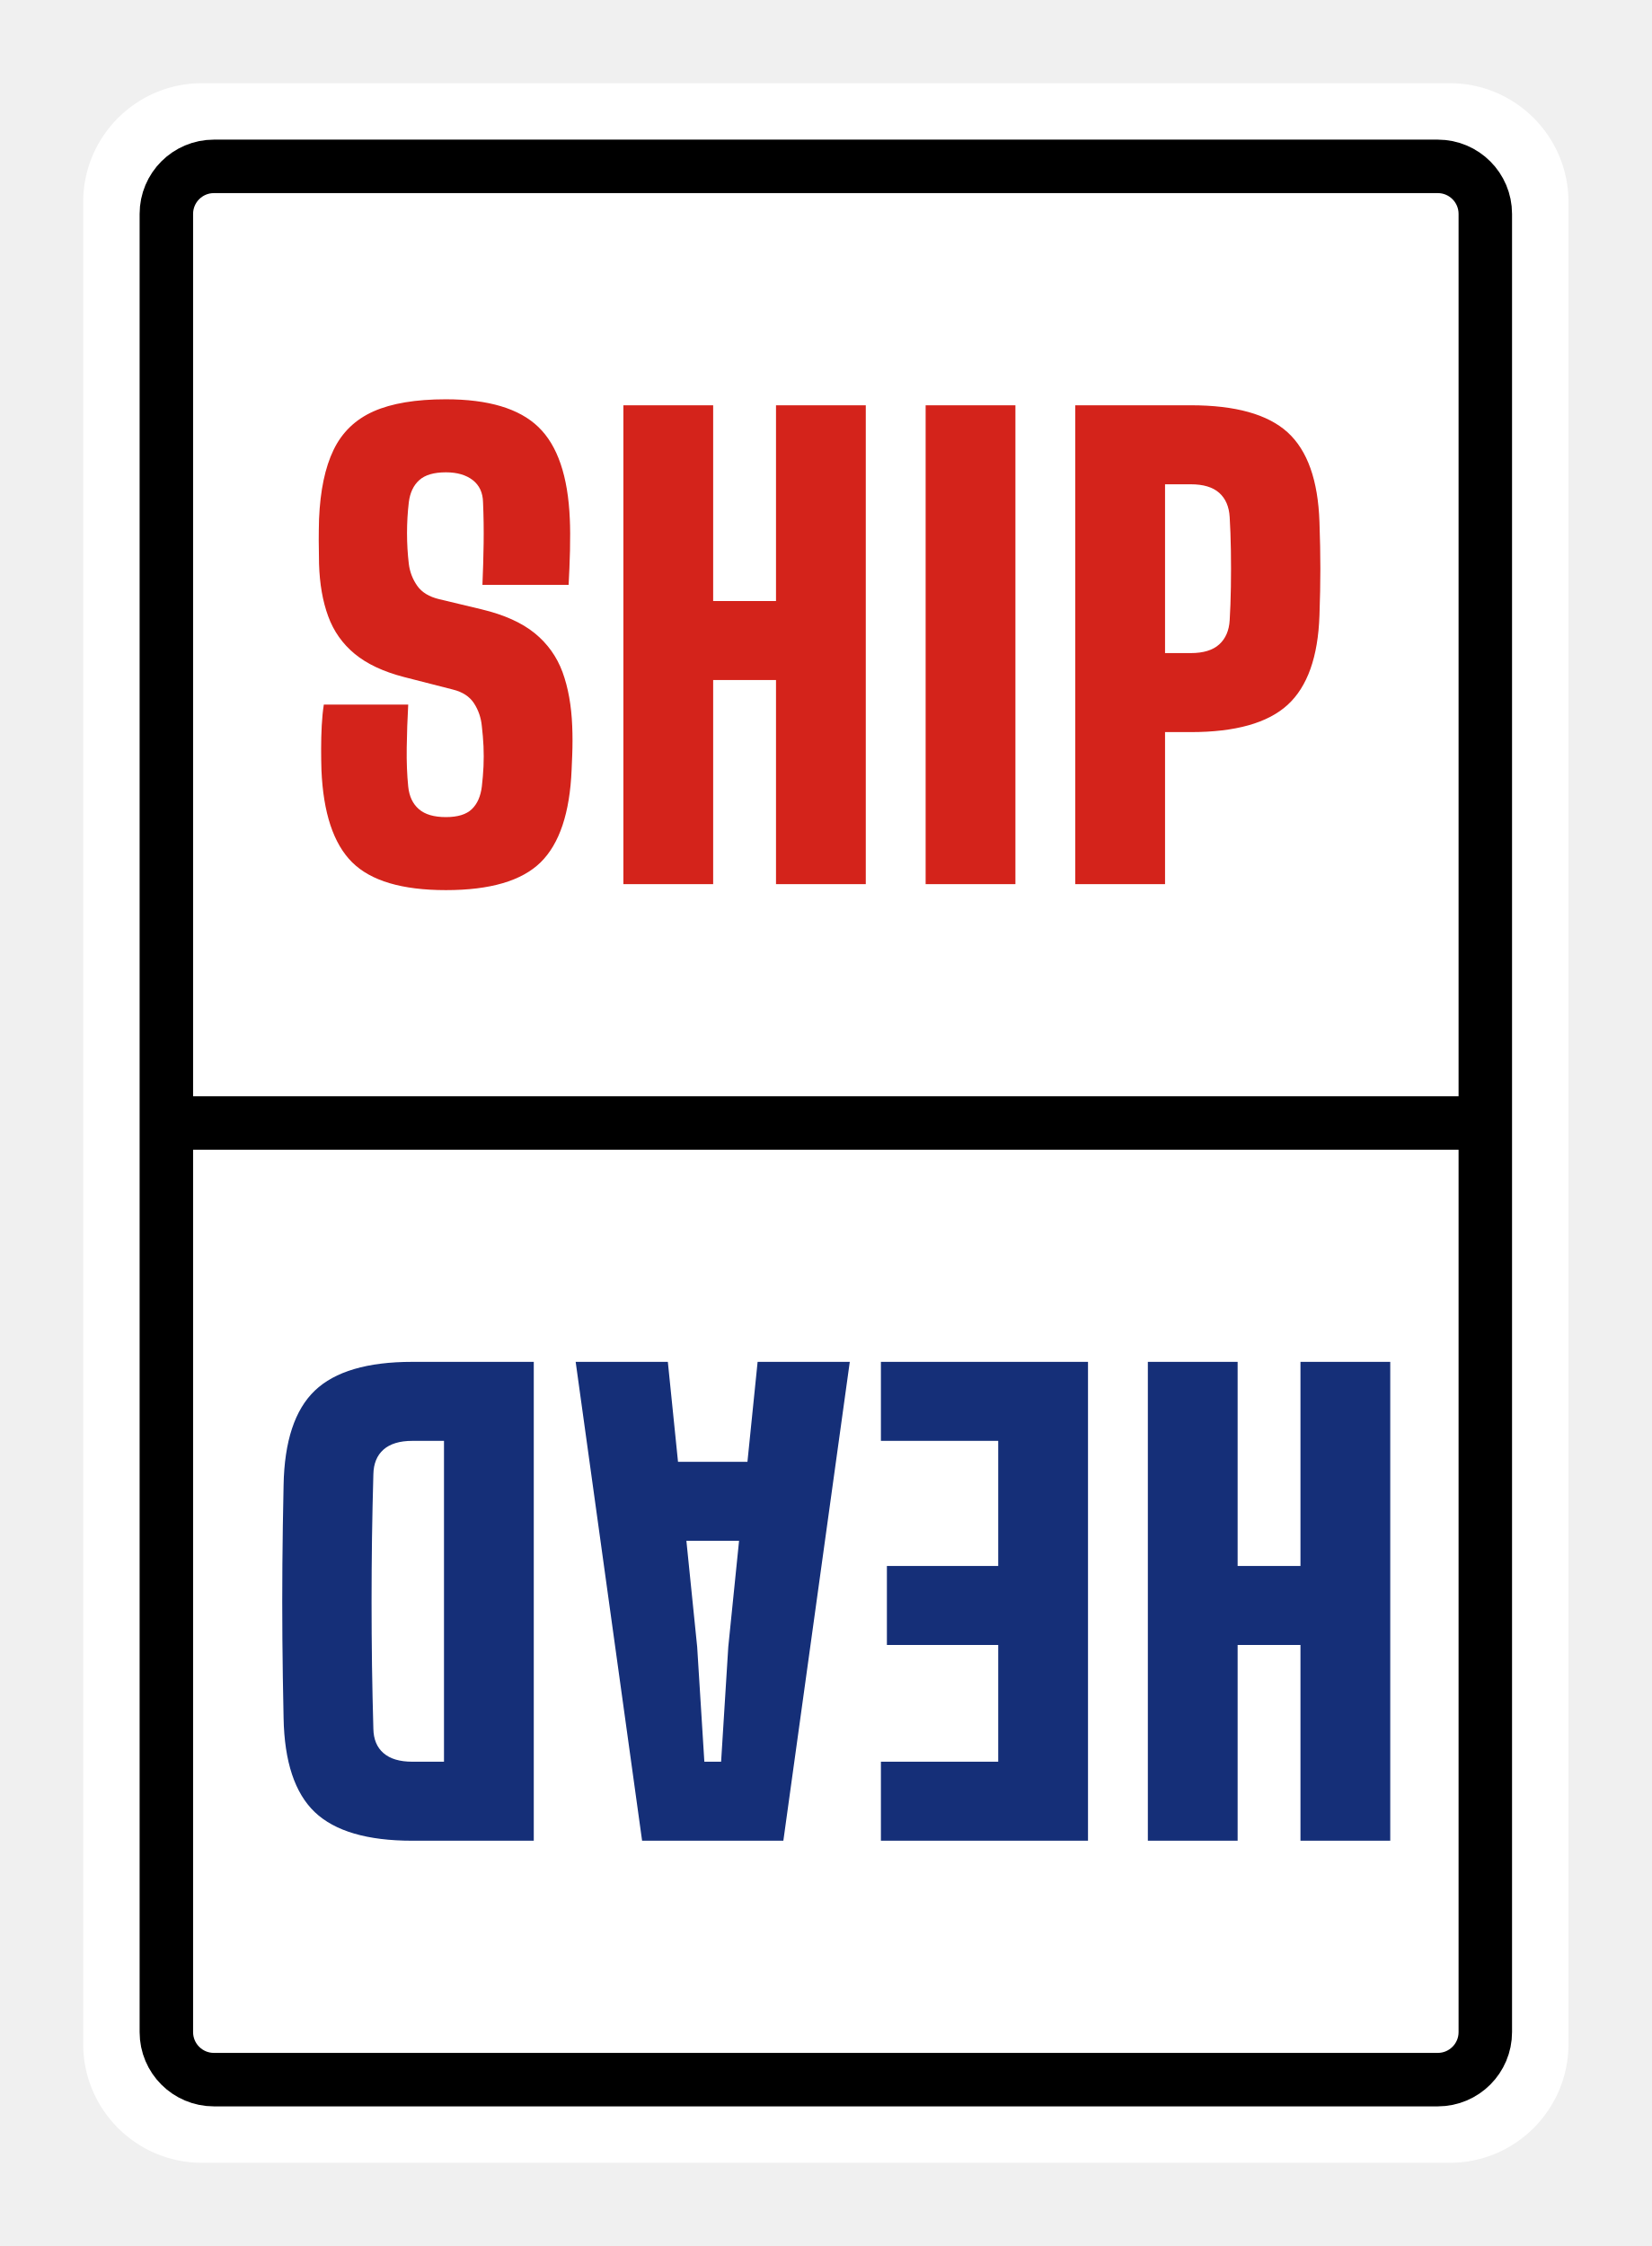
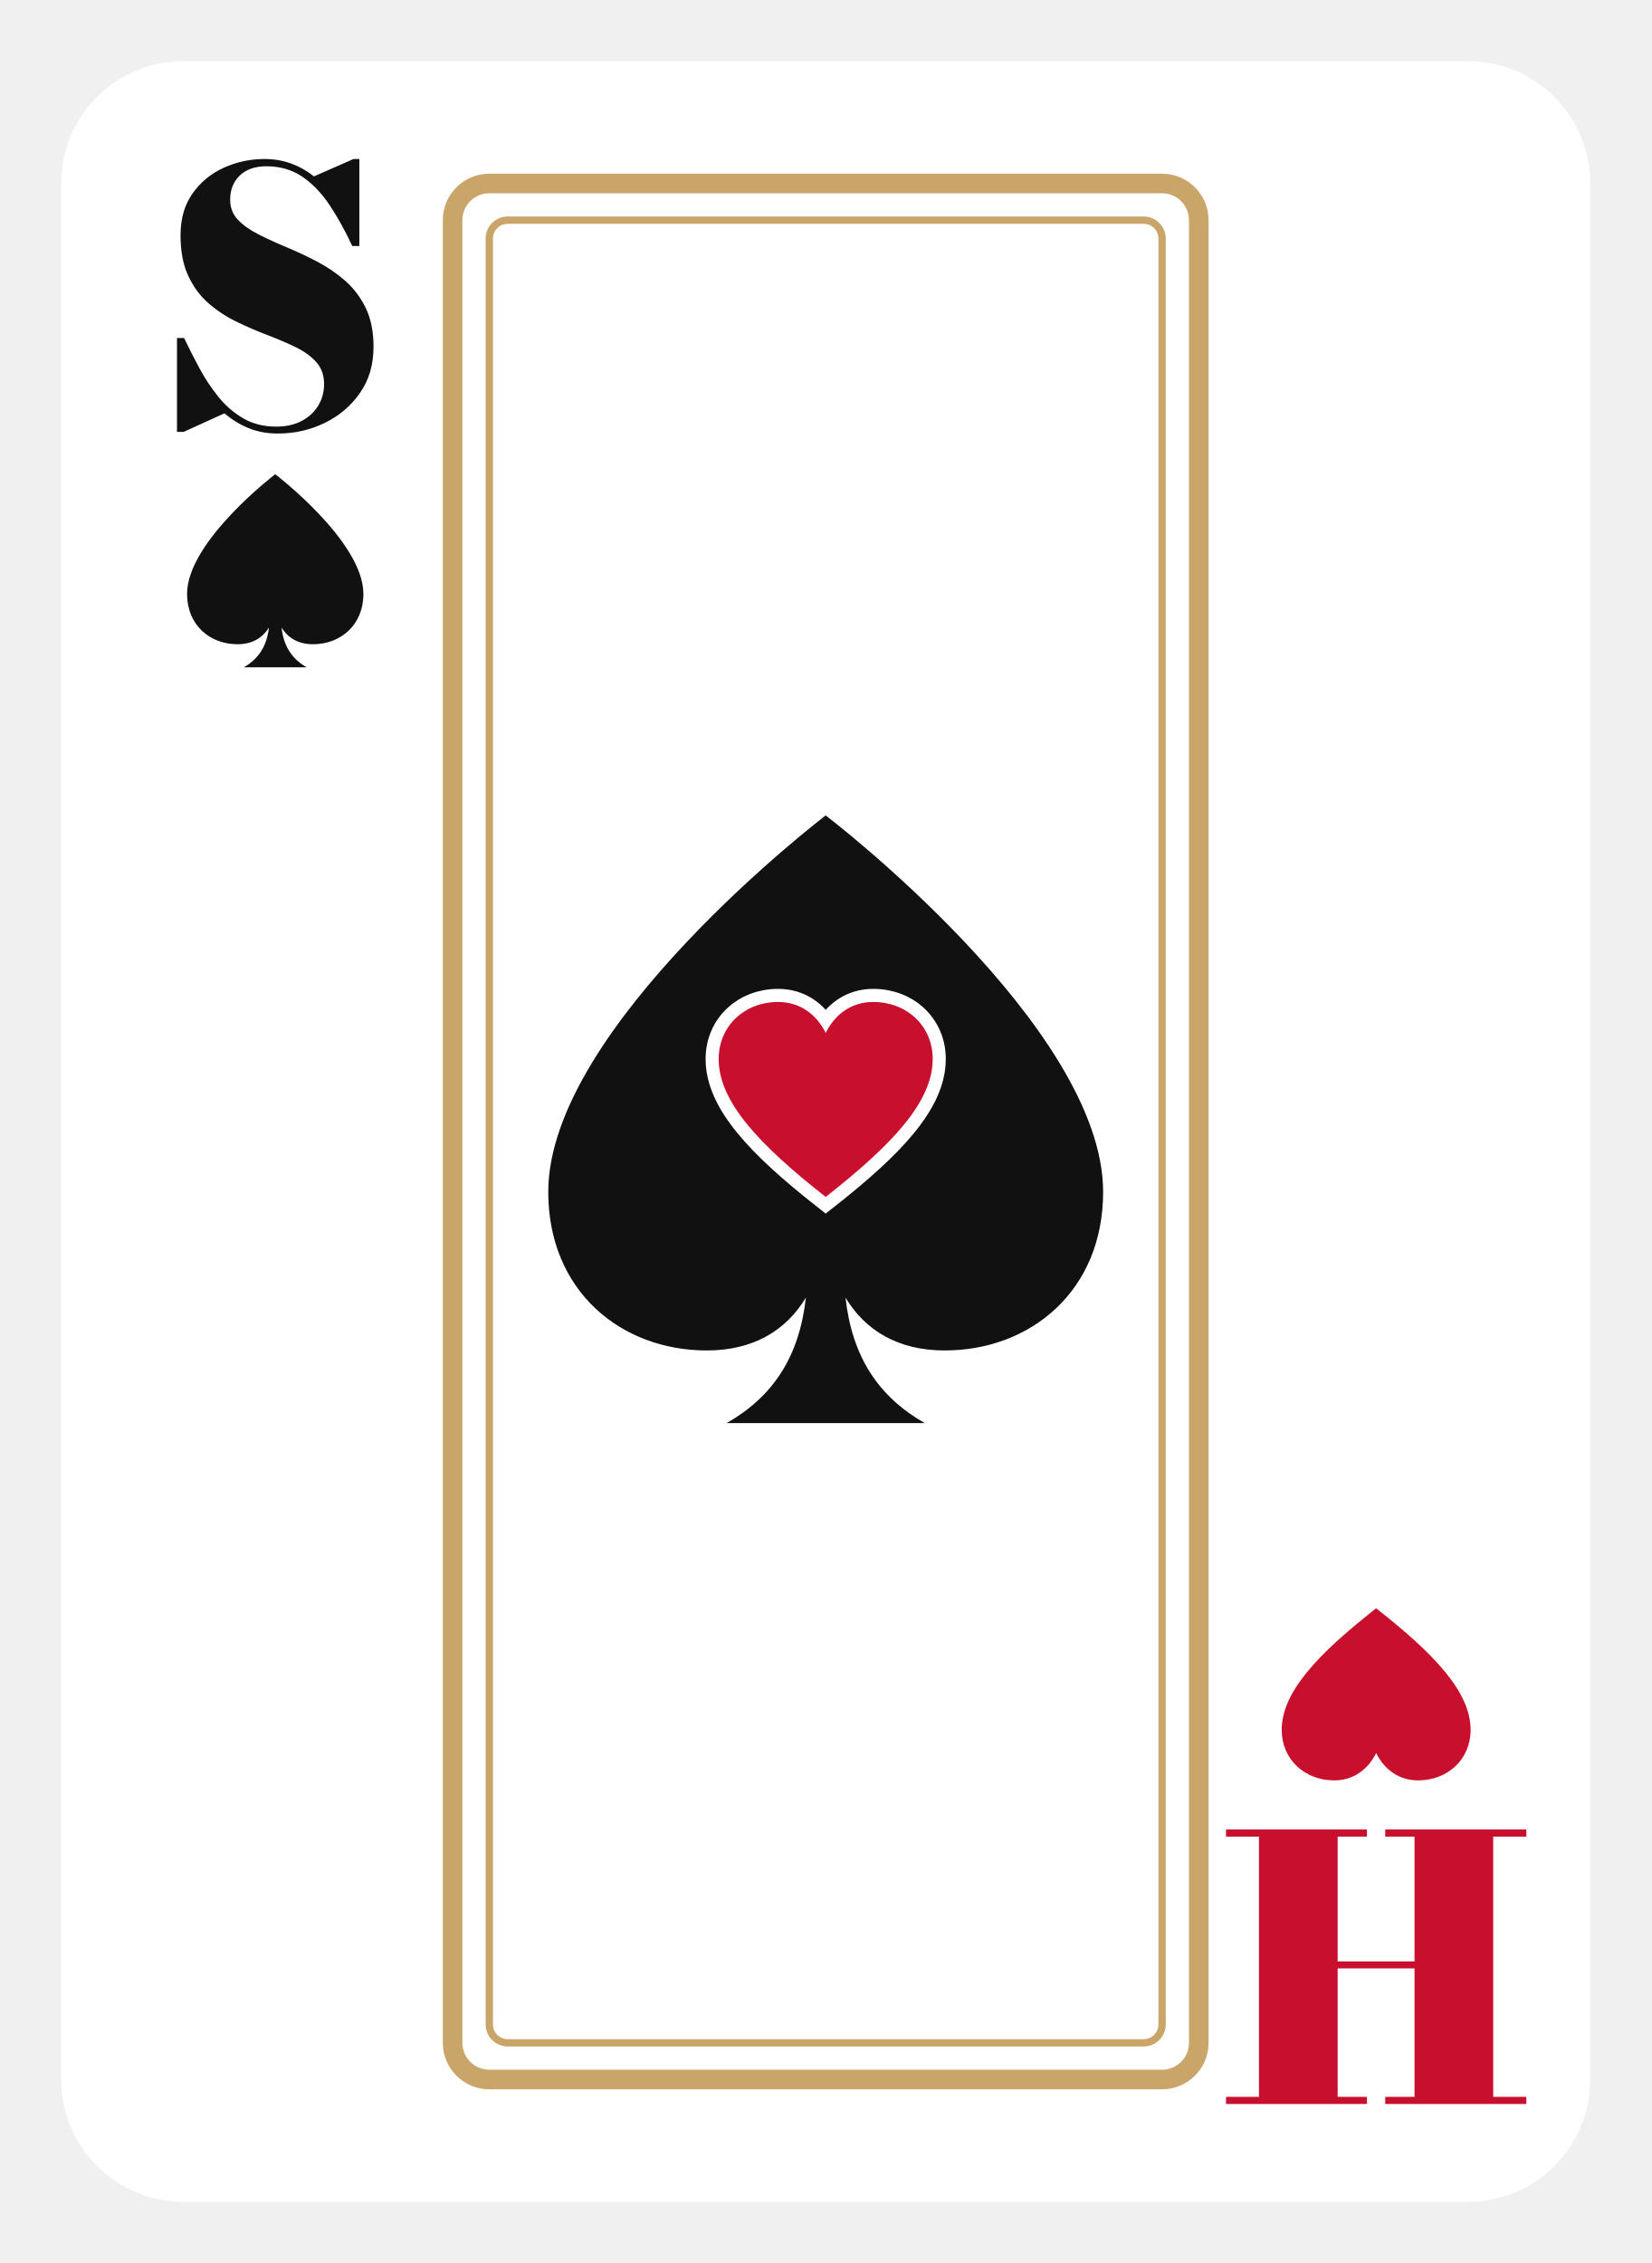
- <svg xmlns="http://www.w3.org/2000/svg" viewBox="-14 -14 278 378">
+ <svg xmlns="http://www.w3.org/2000/svg" viewBox="-10 -10 270 370">
  <rect width="250" height="350" rx="20" fill="#ffffff" />
-   <rect x="14" y="14" width="222" height="322" rx="8" fill="none" stroke="#000000" stroke-width="9" />
-   <path d="M14 175H236" stroke="#000000" stroke-width="9" />
-   <g transform="translate(30 30)">
-     <path fill="#d4231b" transform="translate(7.13 104.80) scale(1.0074)" d="M23.75 1Q12.75 1 8.08-3.65Q3.40-8.30 2.95-19.10Q2.90-20.70 2.90-22.62Q2.90-24.55 3-26.48Q3.10-28.40 3.35-30L17.45-30Q17.25-26.35 17.20-22.80Q17.15-19.25 17.45-16.30Q17.70-13.85 19.23-12.53Q20.75-11.20 23.75-11.20Q26.70-11.20 28.08-12.53Q29.45-13.85 29.75-16.30Q29.95-18 30.03-19.68Q30.10-21.35 30.03-23.03Q29.95-24.70 29.75-26.40Q29.55-28.50 28.45-30.20Q27.35-31.90 24.95-32.50L16.75-34.60Q11.55-35.95 8.50-38.48Q5.45-41 4.08-44.75Q2.70-48.50 2.55-53.50Q2.50-55.70 2.50-57.43Q2.50-59.15 2.55-61Q2.85-68.15 4.98-72.55Q7.10-76.95 11.65-78.98Q16.20-81 23.75-81Q34.40-81 39.20-76.37Q44-71.75 44.45-61Q44.55-58.85 44.48-55.75Q44.40-52.65 44.25-50L29.85-50Q30-53.45 30.05-56.90Q30.10-60.35 29.95-63.80Q29.90-66.20 28.23-67.50Q26.55-68.80 23.75-68.80Q20.75-68.80 19.30-67.50Q17.85-66.20 17.55-63.80Q17.25-61.25 17.25-58.65Q17.25-56.05 17.55-53.50Q17.80-51.50 18.95-49.85Q20.10-48.20 22.65-47.60L29.75-45.90Q35.35-44.55 38.58-41.93Q41.80-39.30 43.23-35.43Q44.65-31.55 44.85-26.40Q44.90-25.25 44.90-24Q44.90-22.75 44.85-21.50Q44.80-20.25 44.75-19.10Q44.30-8.30 39.58-3.65Q34.85 1 23.75 1M68.40 0L53.40 0L53.40-80L68.40-80L68.40-47.30L78.90-47.30L78.90-80L93.90-80L93.90 0L78.90 0L78.90-34.10L68.40-34.10M118.90 0L103.90 0L103.90-80L118.90-80M143.90 0L128.90 0L128.90-80L148.20-80Q159.40-80 164.38-75.48Q169.35-70.95 169.70-60.50Q169.85-56.30 169.85-52.70Q169.85-49.10 169.70-44.90Q169.35-34.50 164.38-29.95Q159.40-25.40 148.20-25.40L143.90-25.40L143.90 0M143.90-66.80L143.90-38.60L148.20-38.60Q151.35-38.60 152.95-40.05Q154.55-41.50 154.70-44.10Q154.85-46.55 154.90-49.62Q154.95-52.70 154.90-55.78Q154.85-58.85 154.70-61.30Q154.55-63.95 152.95-65.37Q151.35-66.80 148.20-66.80" />
+   <rect x="64" y="20" width="122" height="310" rx="6" fill="none" stroke="#c9a56a" stroke-width="3.2" />
+   <rect x="70" y="26" width="110" height="298" rx="3" fill="none" stroke="#c9a56a" stroke-width="1.2" />
+   <g transform="translate(71 119) scale(1.08)">
+     <path d="M50 4C50 4 8 36 8 61c0 15 11 24 24 24 7 0 12-3 15-8-1 9-5 15-12 19h30c-7-4-11-10-12-19 3 5 8 8 15 8 13 0 24-9 24-24C92 36 50 4 50 4z" fill="#111111" />
+     <g transform="translate(50 47) scale(.36) translate(-50 -49)">
+       <path d="M50 90C22 68 5 50 5 32 5 18 16 8 30 8c9 0 16 5 20 13 4-8 11-13 20-13 14 0 25 10 25 24 0 18-17 36-45 58z" fill="#c8102e" stroke="#ffffff" stroke-width="11" paint-order="stroke" />
+     </g>
  </g>
-   <g transform="rotate(180 125 175) translate(30 30)">
-     <path fill="#152f78" transform="translate(-4.03 104.80) scale(1.0074)" d="M19 0L4 0L4-80L19-80L19-47.30L29.50-47.30L29.50-80L44.50-80L44.50 0L29.50 0L29.50-34.10L19-34.10M89.10 0L54.50 0L54.50-80L89.10-80L89.10-66.80L69.50-66.80L69.50-47.30L88.10-47.30L88.10-34.10L69.50-34.10L69.50-13.20L89.10-13.20M109.70 0L94.30 0L105.40-80L129-80L140.10 0L124.70 0L123-16.70L111.40-16.70L109.70 0M114.60-47.60L112.80-29.90L121.60-29.90L119.80-47.60L118.60-66.80L115.80-66.80M167.40 0L147.10 0L147.10-80L167.40-80Q178.65-80 183.68-75.23Q188.70-70.45 188.90-59.50Q189.05-52.55 189.10-46.30Q189.15-40.05 189.10-33.80Q189.05-27.55 188.90-20.60Q188.70-9.60 183.68-4.80Q178.65 0 167.40 0M162.10-66.80L162.10-13.20L167.40-13.20Q170.55-13.20 172.20-14.65Q173.85-16.10 173.90-18.80Q174.05-24.15 174.13-29.45Q174.20-34.75 174.20-40.05Q174.20-45.35 174.13-50.68Q174.05-56 173.90-61.30Q173.85-63.95 172.20-65.37Q170.55-66.80 167.40-66.80" />
+   <path fill="#111111" transform="translate(16.62 60.04) scale(0.5795)" d="M32.50 1.45Q27.85 1.45 24.13-0.10Q20.40-1.65 17.40-4.25L5.85 1L4 1L4-25.50L6-25.50Q7.95-21.40 10.30-17.03Q12.65-12.65 15.68-8.90Q18.70-5.15 22.70-2.83Q26.70-0.50 32-0.50Q36.20-0.50 39.23-2.12Q42.25-3.75 43.88-6.48Q45.50-9.20 45.50-12.50Q45.50-16.25 43.30-18.70Q41.10-21.15 37.50-22.90Q33.90-24.65 29.58-26.30Q25.25-27.95 20.93-30.03Q16.60-32.10 13-35.20Q9.40-38.30 7.20-42.98Q5-47.65 5-54.50Q5-61.50 8.40-66.30Q11.80-71.10 17.23-73.55Q22.65-76 28.70-76Q32.70-76 36.20-74.73Q39.70-73.45 42.65-71.10L53.80-76L55.45-76L55.45-51.45L53.45-51.45Q50.45-57.90 47.05-63Q43.65-68.10 39.33-71.03Q35-73.95 29.20-73.95Q24.45-73.95 21.73-71.35Q19-68.75 19-64.50Q19-61.15 21.20-58.85Q23.40-56.55 27-54.73Q30.60-52.90 34.93-51.10Q39.25-49.30 43.55-47.05Q47.85-44.80 51.45-41.65Q55.05-38.50 57.25-33.98Q59.45-29.45 59.45-23Q59.45-15.50 55.65-10.03Q51.85-4.55 45.70-1.55Q39.55 1.45 32.50 1.45" />
+   <svg x="17.84" y="66.16" width="34.32" height="34.32" viewBox="0 0 100 100">
+     <path d="M50 4C50 4 8 36 8 61c0 15 11 24 24 24 7 0 12-3 15-8-1 9-5 15-12 19h30c-7-4-11-10-12-19 3 5 8 8 15 8 13 0 24-9 24-24C92 36 50 4 50 4z" fill="#111111" />
+   </svg>
+   <g transform="rotate(180 125 175)">
+     <path fill="#c8102e" transform="translate(9.58 60.88) scale(0.5984)" d="M45-75L83.50-75L83.50-73.05L74.50-73.05L74.50-1.95L83.50-1.95L83.50 0L45 0L45-1.95L53-1.95L53-36.05L32-36.05L32-1.95L40-1.95L40 0L1.45 0L1.45-1.95L10.50-1.95L10.50-73.05L1.45-73.05L1.45-75L40-75L40-73.05L32-73.05L32-37.95L53-37.95L53-73.05L45-73.05" />
+     <svg x="17.84" y="66.16" width="34.32" height="34.32" viewBox="0 0 100 100">
+       <path d="M50 90C22 68 5 50 5 32 5 18 16 8 30 8c9 0 16 5 20 13 4-8 11-13 20-13 14 0 25 10 25 24 0 18-17 36-45 58z" fill="#c8102e" />
+     </svg>
  </g>
</svg>
